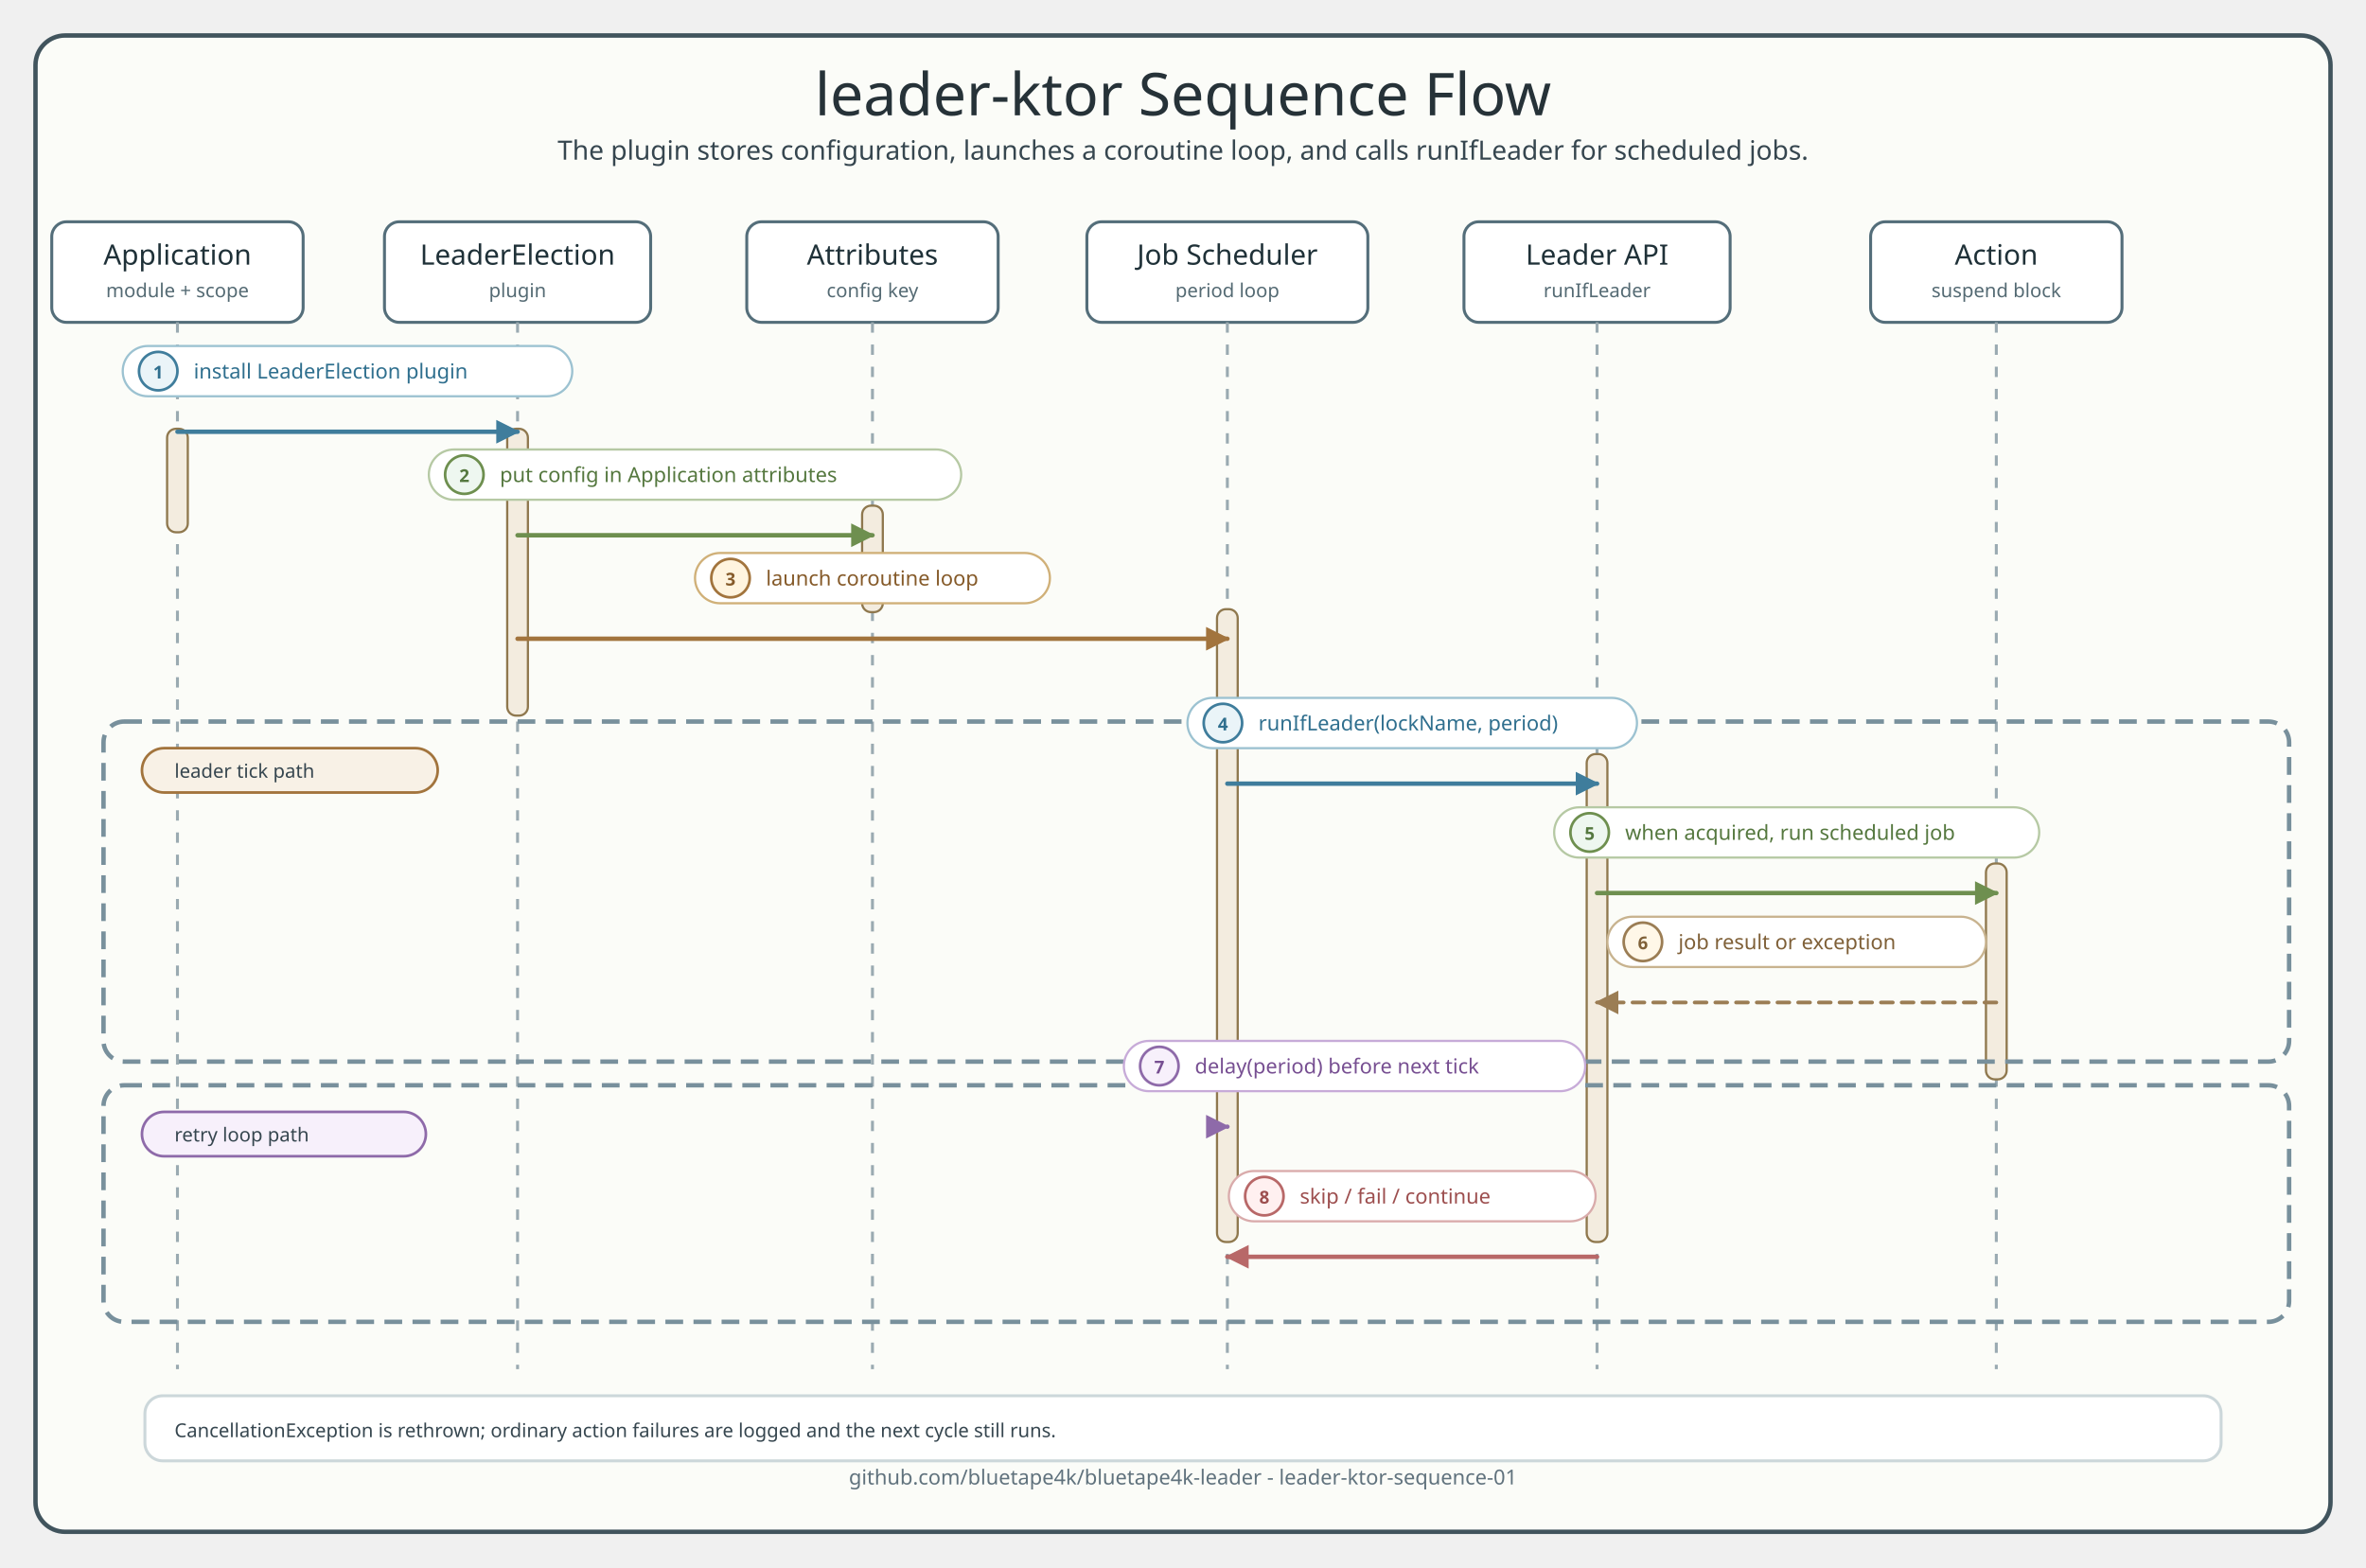
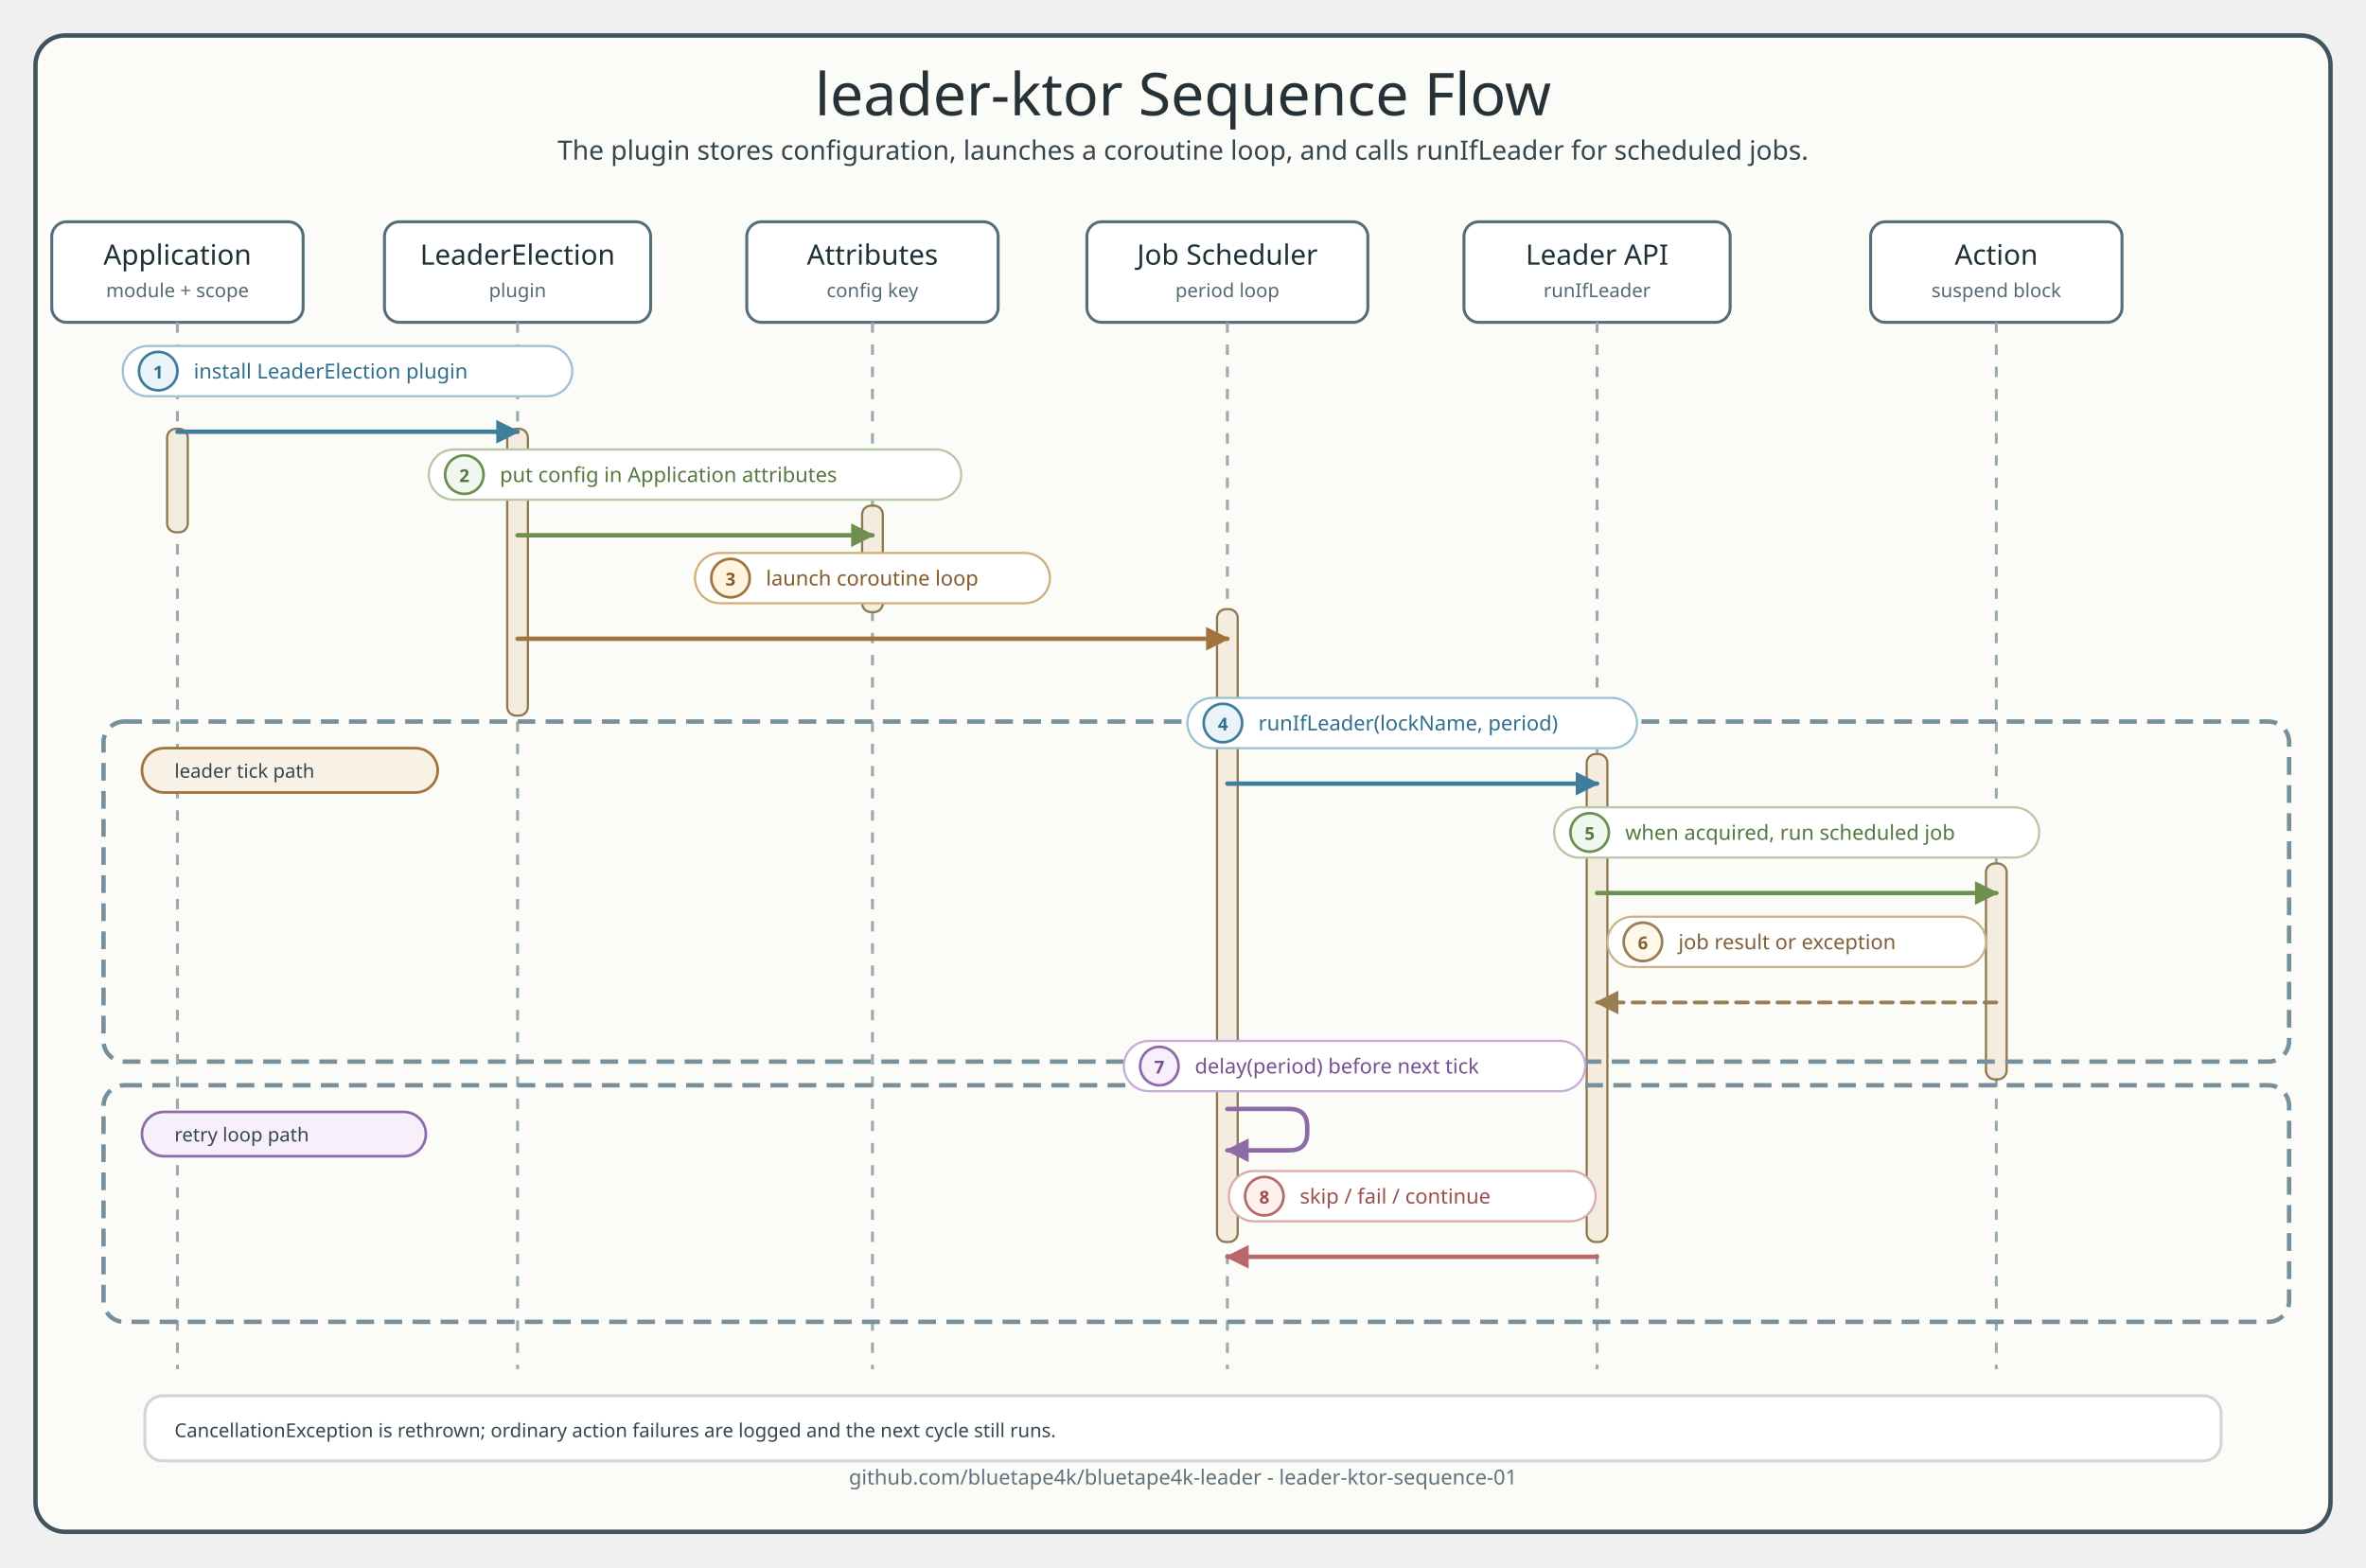
<svg xmlns="http://www.w3.org/2000/svg" width="1600" height="1060" viewBox="0 0 1600 1060" role="img" aria-labelledby="title desc">
  <defs>
    <style>
      .title { font-family: "Architects Daughter"; font-size: 40px; fill: #263238; }
      .subtitle, .msg, .note, .footer { font-family: "Comic Mono"; fill: #36464f; }
      .subtitle { font-size: 18px; }
      .participant { font-family: "Architects Daughter"; font-size: 19px; fill: #1f3138; }
      .role { font-family: "Comic Mono"; font-size: 13px; fill: #546a73; }
      .msg { font-size: 14px; }
      .note { font-size: 13px; }
      .footer { font-size: 14px; fill: #60727d; }
      .frame { fill: #fbfcf8; stroke: #41545d; stroke-width: 3; }
      .header { fill: #ffffff; stroke: #546e7a; stroke-width: 2; }
      .lifeline { stroke: #9aaab1; stroke-width: 2; stroke-dasharray: 7 8; }
      .activation { fill: #f3ecdf; stroke: #8f784e; stroke-width: 1.5; }
      .call { fill: none; stroke: #3f7d9c; stroke-width: 3; marker-end: url(#arrowCall); stroke-linecap: round; stroke-linejoin: round; }
      .slot { fill: none; stroke: #a2743d; stroke-width: 3; marker-end: url(#arrowSlot); stroke-linecap: round; stroke-linejoin: round; }
      .state { fill: none; stroke: #6e8f4f; stroke-width: 3; marker-end: url(#arrowState); stroke-linecap: round; stroke-linejoin: round; }
      .return { fill: none; stroke: #9b7d54; stroke-width: 2.5; stroke-dasharray: 8 6; marker-end: url(#arrowReturn); stroke-linecap: round; stroke-linejoin: round; }
      .wait { fill: none; stroke: #8e6aa9; stroke-width: 3; marker-end: url(#arrowWait); stroke-linecap: round; stroke-linejoin: round; }
      .skip { fill: none; stroke: #b86868; stroke-width: 3; marker-end: url(#arrowSkip); stroke-linecap: round; stroke-linejoin: round; }
      .alt { fill: none; stroke: #78909c; stroke-width: 3; stroke-dasharray: 12 7; }
      .branchDivider { stroke: #78909c; stroke-width: 3; stroke-dasharray: 12 8; }
      .label { fill: #ffffff; stroke: #d7e0e4; stroke-width: 1.5; }
      .label.callLabel { stroke: #9cc2d1; }
      .label.slotLabel { stroke: #d0b078; }
      .label.stateLabel { stroke: #b6c9a4; }
      .label.returnLabel { stroke: #c8b38f; }
      .label.waitLabel { stroke: #c7abd8; }
      .label.skipLabel { stroke: #d9abab; }
      .branchOk { fill: #f8f1e6; stroke: #a2743d; stroke-width: 1.8; }
      .branchWait { fill: #f7f0fb; stroke: #8e6aa9; stroke-width: 1.8; }
      .branchSkip { fill: #fff5f5; stroke: #b86868; stroke-width: 3; }
      .badge { stroke-width: 1.8; }
      .badge.callBadge { fill: #eaf4f8; stroke: #3f7d9c; }
      .badge.slotBadge { fill: #fff4df; stroke: #a2743d; }
      .badge.stateBadge { fill: #eef7f0; stroke: #6e8f4f; }
      .badge.returnBadge { fill: #fff7e8; stroke: #9b7d54; }
      .badge.waitBadge { fill: #f7f0fb; stroke: #8e6aa9; }
      .badge.skipBadge { fill: #fff0f0; stroke: #b86868; }
      .badgeText { font-family: "Comic Mono"; font-size: 12px; font-weight: 700; }
      .msg.callText, .badgeText.callText { fill: #2f6f8e; }
      .msg.slotText, .badgeText.slotText { fill: #855a29; }
      .msg.stateText, .badgeText.stateText { fill: #55783f; }
      .msg.returnText, .badgeText.returnText { fill: #7f6038; }
      .msg.waitText, .badgeText.waitText { fill: #774f92; }
      .msg.skipText, .badgeText.skipText { fill: #9d4f4f; }
    </style>
    <marker viewBox="0 0 10 10" markerUnits="userSpaceOnUse" id="arrowCall" markerWidth="16" markerHeight="16" refX="9" refY="5" orient="auto" data-role="sequence" data-tip-direction="positive-x">
      <path d="M 0 0 L 10 5 L 0 10 Z" fill="#3f7d9c" stroke="#3f7d9c" stroke-width="0" stroke-dasharray="none" style="stroke-dasharray:none!important" />
    </marker>
    <marker viewBox="0 0 10 10" markerUnits="userSpaceOnUse" id="arrowSlot" markerWidth="16" markerHeight="16" refX="9" refY="5" orient="auto" data-role="sequence" data-tip-direction="positive-x">
      <path d="M 0 0 L 10 5 L 0 10 Z" fill="#a2743d" stroke="#a2743d" stroke-width="0" stroke-dasharray="none" style="stroke-dasharray:none!important" />
    </marker>
    <marker viewBox="0 0 10 10" markerUnits="userSpaceOnUse" id="arrowState" markerWidth="16" markerHeight="16" refX="9" refY="5" orient="auto" data-role="sequence" data-tip-direction="positive-x">
      <path d="M 0 0 L 10 5 L 0 10 Z" fill="#6e8f4f" stroke="#6e8f4f" stroke-width="0" stroke-dasharray="none" style="stroke-dasharray:none!important" />
    </marker>
    <marker viewBox="0 0 10 10" markerUnits="userSpaceOnUse" id="arrowReturn" markerWidth="16" markerHeight="16" refX="9" refY="5" orient="auto" data-role="sequence" data-tip-direction="positive-x">
      <path d="M 0 0 L 10 5 L 0 10 Z" fill="#9b7d54" stroke="#9b7d54" stroke-width="0" stroke-dasharray="none" style="stroke-dasharray:none!important" />
    </marker>
    <marker viewBox="0 0 10 10" markerUnits="userSpaceOnUse" id="arrowWait" markerWidth="16" markerHeight="16" refX="9" refY="5" orient="auto" data-role="sequence" data-tip-direction="positive-x">
      <path d="M 0 0 L 10 5 L 0 10 Z" fill="#8e6aa9" stroke="#8e6aa9" stroke-width="0" stroke-dasharray="none" style="stroke-dasharray:none!important" />
    </marker>
    <marker viewBox="0 0 10 10" markerUnits="userSpaceOnUse" id="arrowSkip" markerWidth="16" markerHeight="16" refX="9" refY="5" orient="auto" data-role="sequence" data-tip-direction="positive-x">
      <path d="M 0 0 L 10 5 L 0 10 Z" fill="#b86868" stroke="#b86868" stroke-width="0" stroke-dasharray="none" style="stroke-dasharray:none!important" />
    </marker>
  </defs>
  <rect x="24" y="24" width="1552" height="1012" rx="20" class="frame" />
  <text x="800" y="78" text-anchor="middle" class="title">leader-ktor Sequence Flow</text>
  <text x="800" y="108" text-anchor="middle" class="subtitle">The plugin stores configuration, launches a coroutine loop, and calls runIfLeader for scheduled jobs.</text>
  <g>
    <rect x="35" y="150" width="170" height="68" rx="10" class="header" />
    <text x="120" y="179" text-anchor="middle" class="participant">Application</text>
    <text x="120" y="201" text-anchor="middle" class="role">module + scope</text>
    <rect x="260" y="150" width="180" height="68" rx="10" class="header" />
    <text x="350" y="179" text-anchor="middle" class="participant">LeaderElection</text>
    <text x="350" y="201" text-anchor="middle" class="role">plugin</text>
    <rect x="505" y="150" width="170" height="68" rx="10" class="header" />
    <text x="590" y="179" text-anchor="middle" class="participant">Attributes</text>
    <text x="590" y="201" text-anchor="middle" class="role">config key</text>
    <rect x="735" y="150" width="190" height="68" rx="10" class="header" />
    <text x="830" y="179" text-anchor="middle" class="participant">Job Scheduler</text>
    <text x="830" y="201" text-anchor="middle" class="role">period loop</text>
    <rect x="990" y="150" width="180" height="68" rx="10" class="header" />
    <text x="1080" y="179" text-anchor="middle" class="participant">Leader API</text>
    <text x="1080" y="201" text-anchor="middle" class="role">runIfLeader</text>
    <rect x="1265" y="150" width="170" height="68" rx="10" class="header" />
    <text x="1350" y="179" text-anchor="middle" class="participant">Action</text>
    <text x="1350" y="201" text-anchor="middle" class="role">suspend block</text>
  </g>
  <line x1="120" y1="218" x2="120" y2="926" class="lifeline" />
  <line x1="350" y1="218" x2="350" y2="926" class="lifeline" />
  <line x1="590" y1="218" x2="590" y2="926" class="lifeline" />
  <line x1="830" y1="218" x2="830" y2="926" class="lifeline" />
  <line x1="1080" y1="218" x2="1080" y2="926" class="lifeline" />
  <line x1="1350" y1="218" x2="1350" y2="926" class="lifeline" />
  <rect x="113" y="290" width="14" height="70" rx="6" class="activation" />
  <rect x="343" y="290" width="14" height="194" rx="6" class="activation" />
  <rect x="583" y="342" width="14" height="72" rx="6" class="activation" />
  <rect x="823" y="412" width="14" height="428" rx="6" class="activation" />
  <rect x="1073" y="510" width="14" height="330" rx="6" class="activation" />
  <rect x="1343" y="584" width="14" height="146" rx="6" class="activation" />
  <rect x="70" y="488" width="1478" height="230" rx="14" class="alt" />
  <rect x="96" y="506" width="200" height="30" rx="15" class="branchOk" />
  <text x="118" y="526" class="note">leader tick path</text>
  <rect x="70" y="734" width="1478" height="160" rx="14" class="alt" />
  <rect x="96" y="752" width="192" height="30" rx="15" class="branchWait" />
  <text x="118" y="772" class="note">retry loop path</text>
  <rect x="83" y="234" width="304" height="34" rx="17" class="label callLabel" />
  <circle cx="107" cy="251" r="13" class="badge callBadge" />
  <text x="107" y="256" text-anchor="middle" class="badgeText callText">1</text>
  <text x="131" y="256" class="msg callText">install LeaderElection plugin</text>
  <path d="M 120 292 L 350 292" class="call" />
  <rect x="290" y="304" width="360" height="34" rx="17" class="label stateLabel" />
  <circle cx="314" cy="321" r="13" class="badge stateBadge" />
  <text x="314" y="326" text-anchor="middle" class="badgeText stateText">2</text>
  <text x="338" y="326" class="msg stateText">put config in Application attributes</text>
  <path d="M 350 362 L 590 362" class="state" />
  <rect x="470" y="374" width="240" height="34" rx="17" class="label slotLabel" />
  <circle cx="494" cy="391" r="13" class="badge slotBadge" />
  <text x="494" y="396" text-anchor="middle" class="badgeText slotText">3</text>
  <text x="518" y="396" class="msg slotText">launch coroutine loop</text>
  <path d="M 350 432 L 830 432" class="slot" />
  <rect x="803" y="472" width="304" height="34" rx="17" class="label callLabel" />
  <circle cx="827" cy="489" r="13" class="badge callBadge" />
  <text x="827" y="494" text-anchor="middle" class="badgeText callText">4</text>
  <text x="851" y="494" class="msg callText">runIfLeader(lockName, period)</text>
  <path d="M 830 530 L 1080 530" class="call" />
  <rect x="1051" y="546" width="328" height="34" rx="17" class="label stateLabel" />
  <circle cx="1075" cy="563" r="13" class="badge stateBadge" />
  <text x="1075" y="568" text-anchor="middle" class="badgeText stateText">5</text>
  <text x="1099" y="568" class="msg stateText">when acquired, run scheduled job</text>
  <path d="M 1080 604 L 1350 604" class="state" />
  <rect x="1087" y="620" width="256" height="34" rx="17" class="label returnLabel" />
  <circle cx="1111" cy="637" r="13" class="badge returnBadge" />
  <text x="1111" y="642" text-anchor="middle" class="badgeText returnText">6</text>
  <text x="1135" y="642" class="msg returnText">job result or exception</text>
  <path d="M 1350 678 L 1080 678" class="return" />
  <rect x="760" y="704" width="312" height="34" rx="17" class="label waitLabel" />
  <circle cx="784" cy="721" r="13" class="badge waitBadge" />
  <text x="784" y="726" text-anchor="middle" class="badgeText waitText">7</text>
  <text x="808" y="726" class="msg waitText">delay(period) before next tick</text>
-   <path d="M 830 762 L 830 762" class="wait" />
+   <path d="M 830 750 L 872 750 Q 884 750 884 762 L 884 766 Q 884 778 872 778 L 830 778" class="wait" />
  <rect x="831" y="792" width="248" height="34" rx="17" class="label skipLabel" />
  <circle cx="855" cy="809" r="13" class="badge skipBadge" />
  <text x="855" y="814" text-anchor="middle" class="badgeText skipText">8</text>
  <text x="879" y="814" class="msg skipText">skip / fail / continue</text>
  <path d="M 1080 850 L 830 850" class="skip" />
  <rect x="98" y="944" width="1404" height="44" rx="12" fill="#ffffff" stroke="#ccd7da" stroke-width="2" />
  <text x="118" y="972" class="note">CancellationException is rethrown; ordinary action failures are logged and the next cycle still runs.</text>
  <text x="800" y="1004" text-anchor="middle" class="footer">github.com/bluetape4k/bluetape4k-leader - leader-ktor-sequence-01</text>
</svg>
